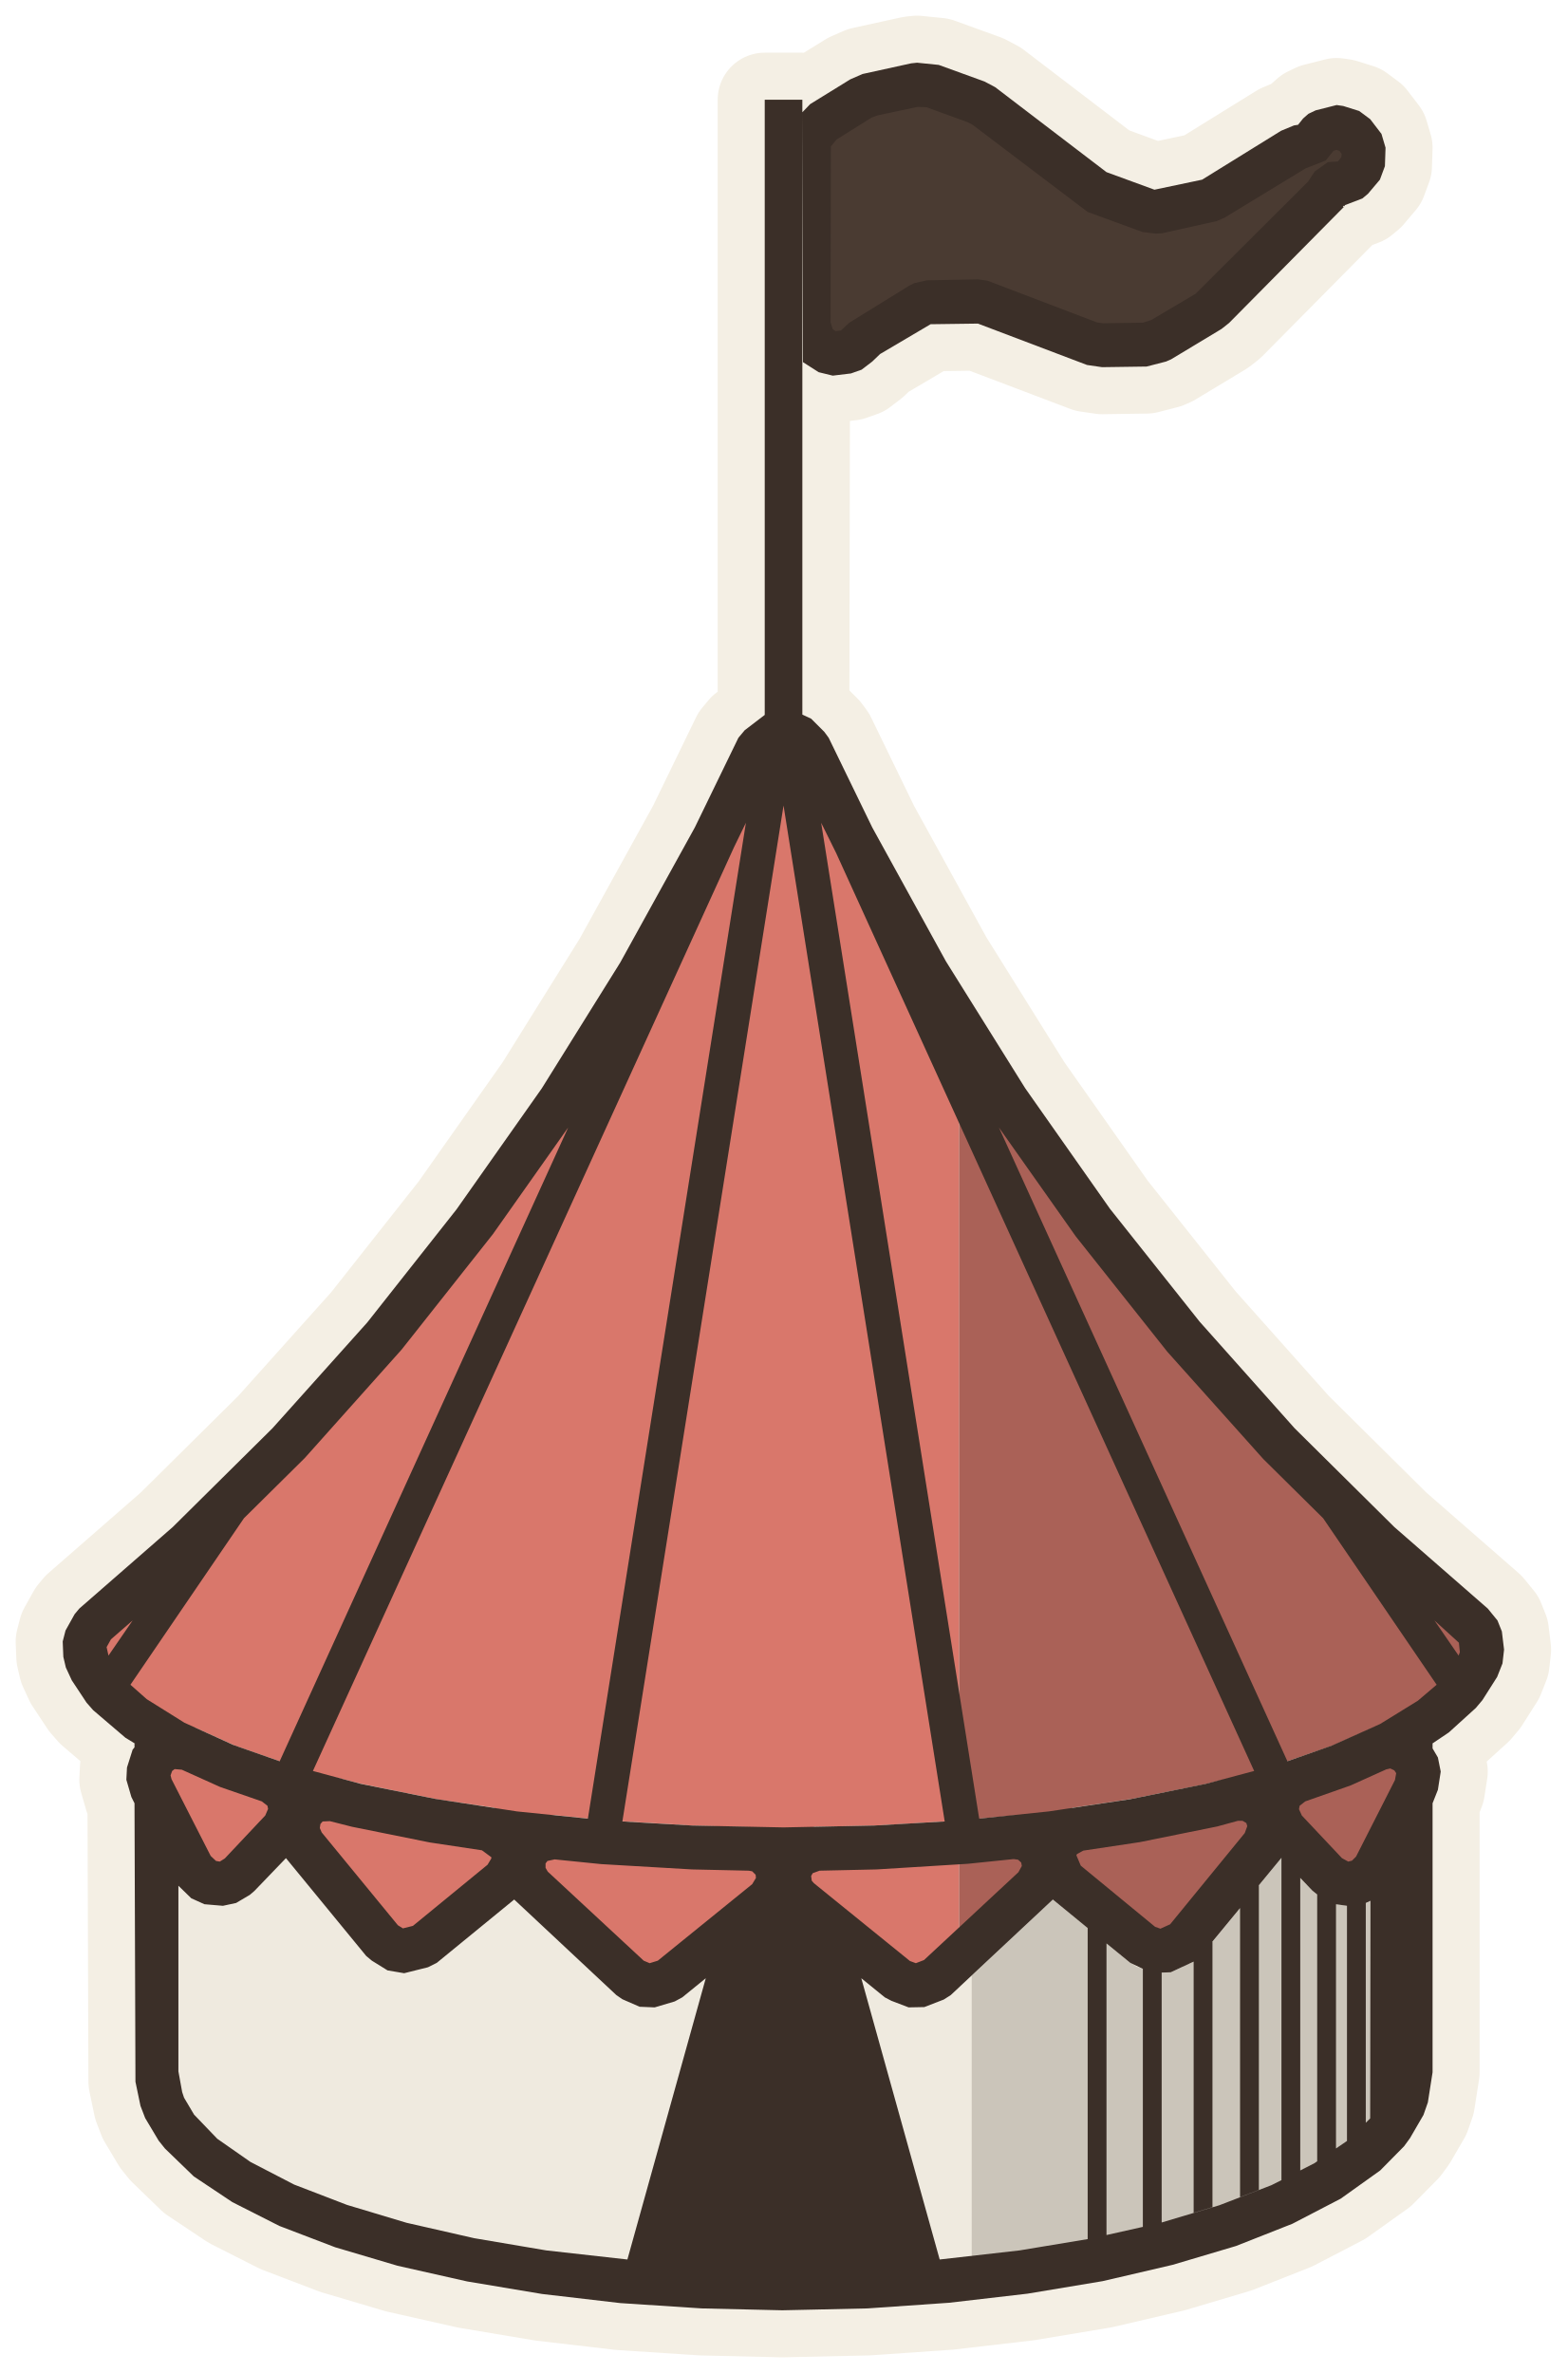
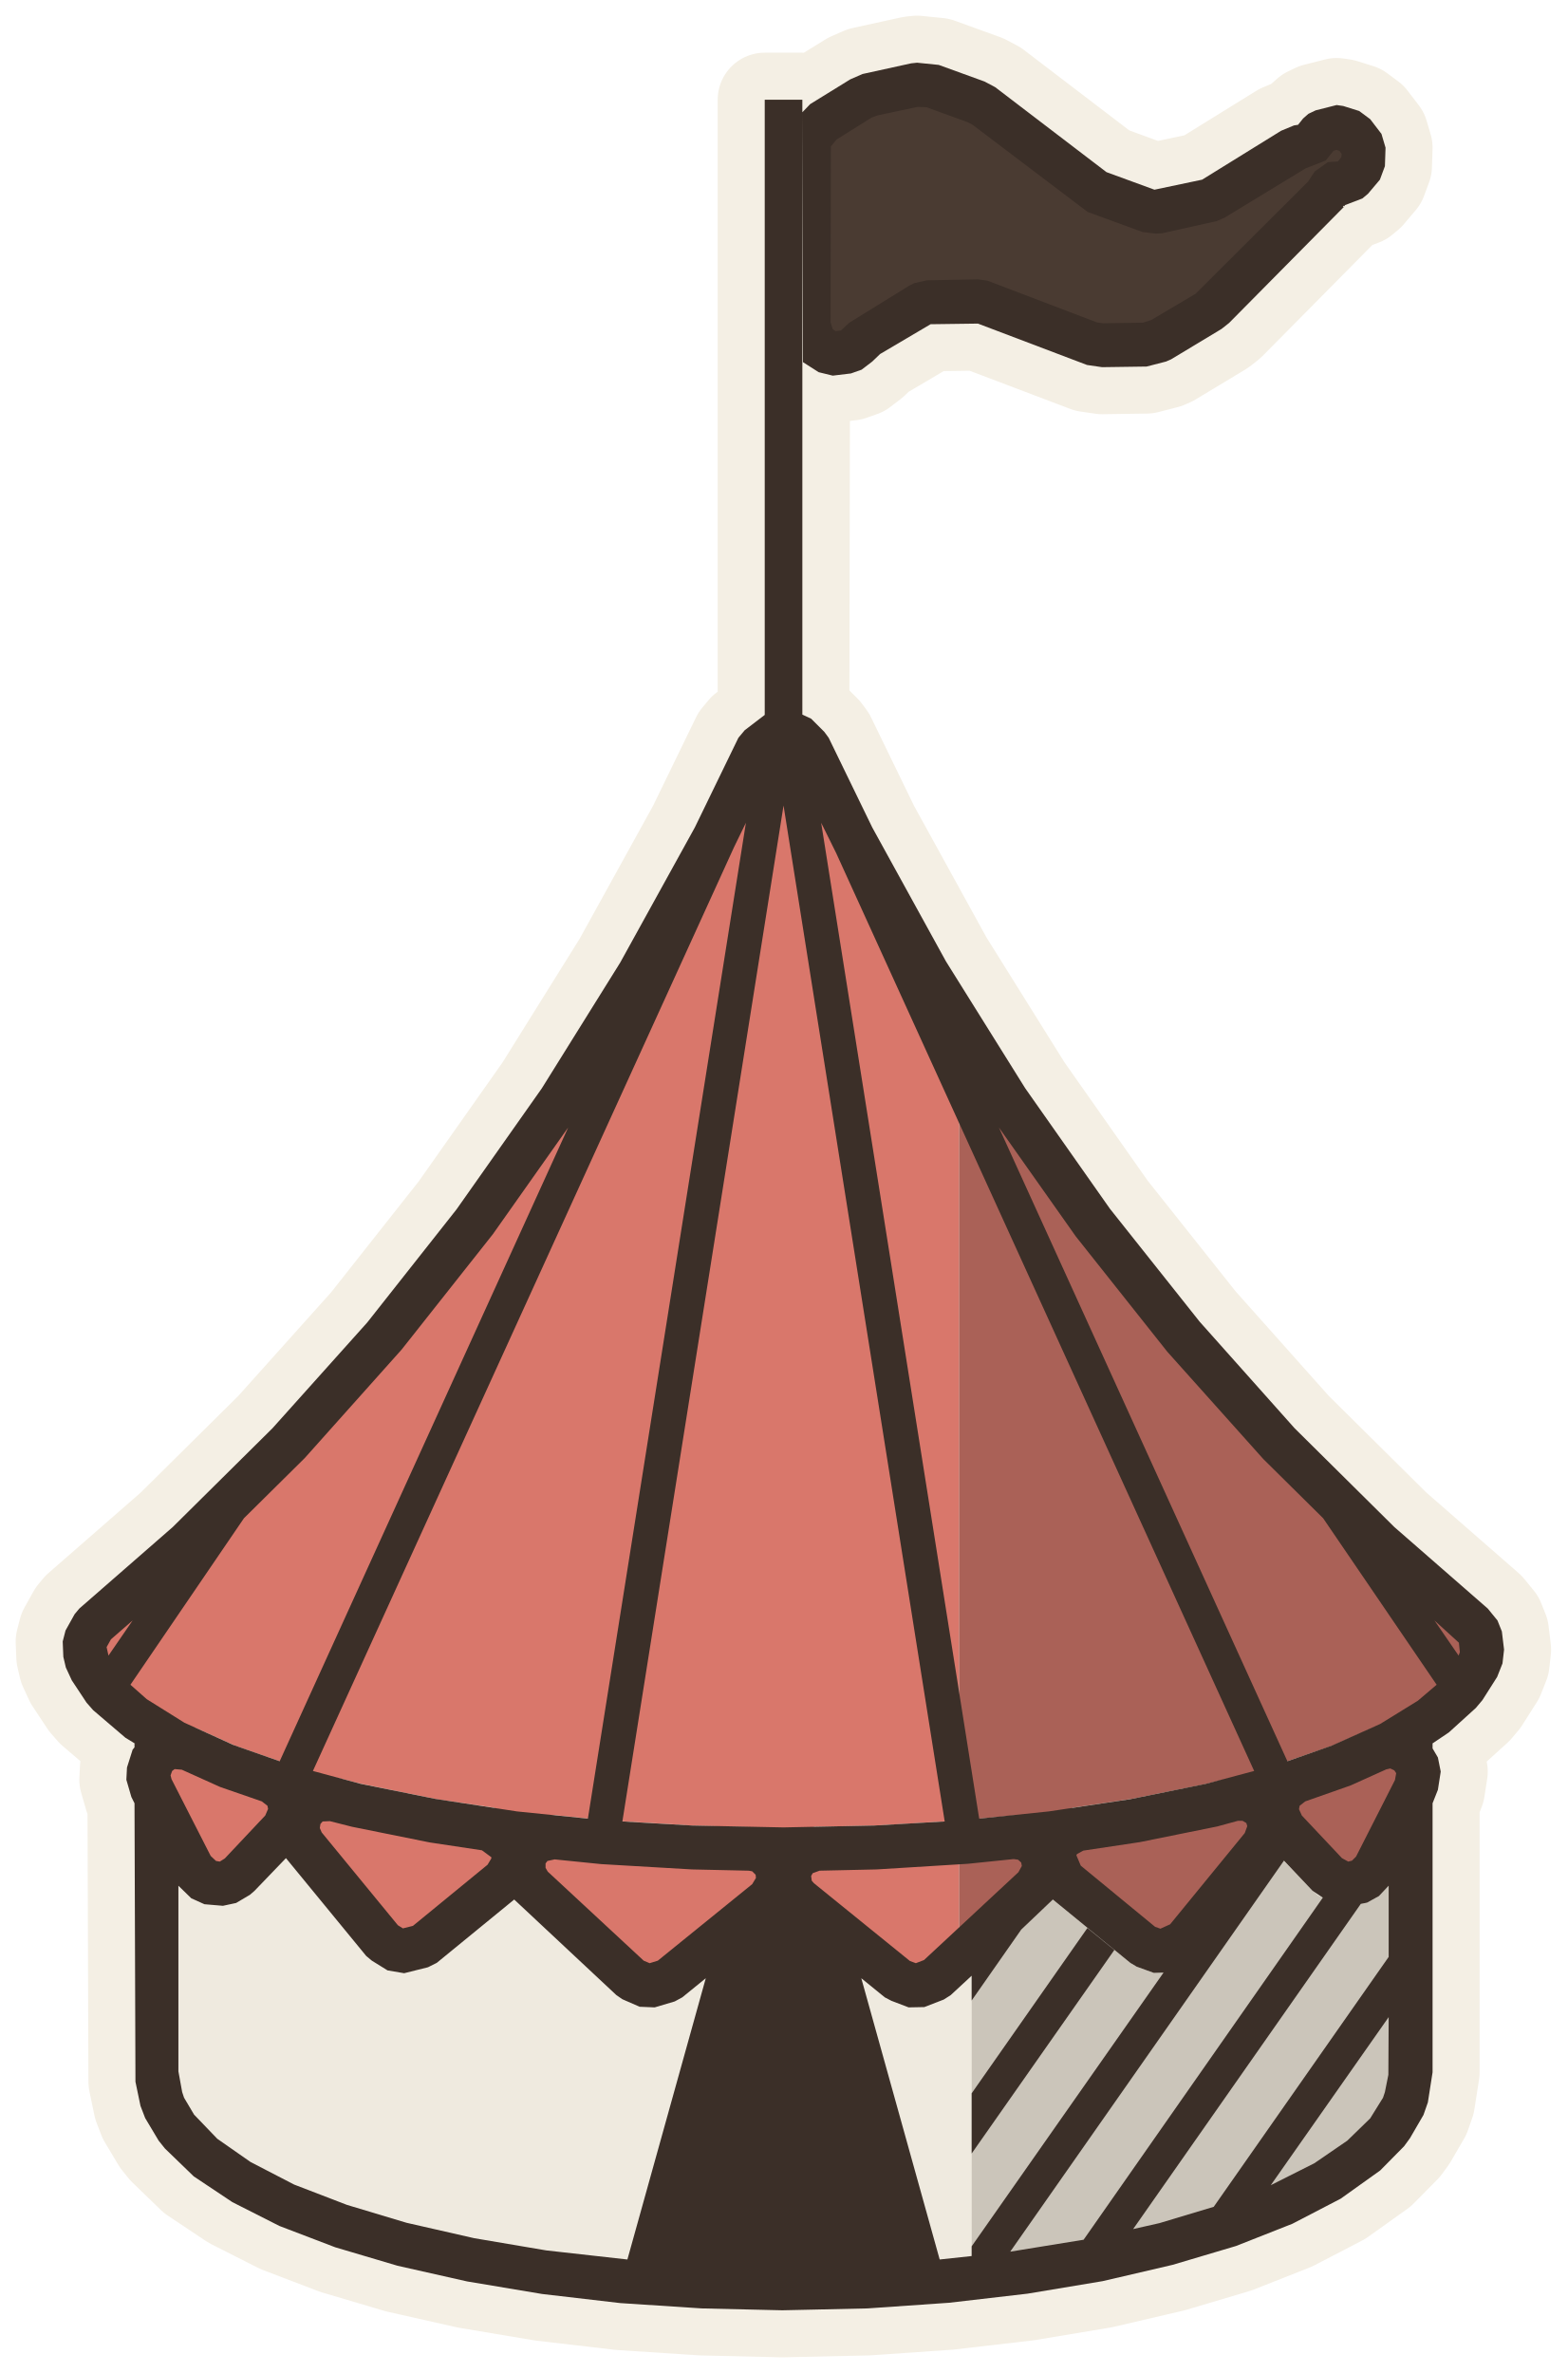
<svg xmlns="http://www.w3.org/2000/svg" viewBox="-24.99 -66.18 49.98 75.68" data-palette="wall:#EFEADF;roof:#D9776B;wood:#C9A97C;earth:#94744F;water:#8FB0B8;flag:#4A3B32;ink:#3B2F28;halo:#F4EFE4">
  <path data-role="sil" fill="#F4EFE4" stroke="#F4EFE4" stroke-width="3" stroke-linejoin="round" d="M-0.04 7.5L2.68 7.44L5.28 7.26L7.78 6.97L10.18 6.57L12.41 6.05L14.43 5.45L16.23 4.74L17.77 3.94L19.03 3.04L19.79 2.27L19.98 2.01L20.41 1.27L20.55 0.87L20.7 -0.09L20.7 -8.67L20.87 -9.1L20.96 -9.68L20.87 -10.13L20.7 -10.42L20.7 -10.58L21.22 -10.93L22.08 -11.71L22.29 -11.96L22.76 -12.7L22.93 -13.13L22.98 -13.57L22.91 -14.15L22.77 -14.5L22.46 -14.88L19.48 -17.48L16.3 -20.63L13.27 -24.03L10.41 -27.63L7.71 -31.47L5.18 -35.52L2.83 -39.79L1.44 -42.65L1.3 -42.84L0.88 -43.26L0.6 -43.39L0.62 -54.63L1.12 -54.31L1.57 -54.2L2.15 -54.27L2.49 -54.39L2.83 -54.65L3.08 -54.89L4.69 -55.84L6.2 -55.86L9.68 -54.54L10.16 -54.47L11.58 -54.49L12.2 -54.65L12.36 -54.72L13.97 -55.69L14.21 -55.88L17.87 -59.58L17.84 -59.59L17.86 -59.62L17.88 -59.6L17.91 -59.64L18.46 -59.85L18.64 -60L19.02 -60.45L19.18 -60.88L19.2 -61.47L19.07 -61.91L18.71 -62.38L18.36 -62.64L17.85 -62.8L17.64 -62.83L16.97 -62.66L16.74 -62.55L16.57 -62.4L16.41 -62.2L16.28 -62.18L15.87 -62.01L13.35 -60.45L11.83 -60.13L10.3 -60.69L6.75 -63.4L6.41 -63.58L4.95 -64.11L4.26 -64.18L4.07 -64.16L2.52 -63.82L2.13 -63.65L0.85 -62.86L0.6 -62.6L0.6 -63L-0.6 -63L-0.6 -43.38L-1.24 -42.89L-1.44 -42.65L-2.83 -39.79L-5.21 -35.48L-7.71 -31.47L-10.43 -27.61L-13.28 -24L-16.3 -20.63L-19.48 -17.48L-22.46 -14.88L-22.61 -14.7L-22.9 -14.18L-22.99 -13.83L-22.97 -13.34L-22.89 -13L-22.7 -12.59L-22.23 -11.88L-22.02 -11.64L-20.99 -10.76L-20.7 -10.58L-20.7 -10.45L-20.76 -10.38L-20.94 -9.81L-20.96 -9.42L-20.8 -8.87L-20.7 -8.67L-20.67 0.21L-20.51 0.98L-20.36 1.37L-19.93 2.09L-19.73 2.34L-18.81 3.23L-17.58 4.05L-16.08 4.81L-14.3 5.49L-12.31 6.08L-10.09 6.58L-7.7 6.98L-5.21 7.27L-2.61 7.44Z" />
  <path data-role="wall" fill="#EFEADF" d="M-0.02 6.8L2.63 6.74L5.2 6.57L6 6.47L6 -3.17L5.33 -2.55L5.11 -2.41L4.49 -2.17L3.99 -2.16L3.44 -2.37L3.23 -2.48L0 -5.11L-3.23 -2.48L-3.47 -2.35L-4.11 -2.16L-4.59 -2.18L-5.14 -2.42L-5.33 -2.55L-8.59 -5.6L-11.06 -3.58L-11.34 -3.44L-12.1 -3.25L-12.63 -3.34L-13.13 -3.65L-13.31 -3.8L-15.87 -6.93L-16.87 -5.88L-17.02 -5.75L-17.46 -5.49L-17.88 -5.4L-18.47 -5.45L-18.89 -5.64L-19.32 -6.05L-19.46 -6.24L-20 -7.3L-19.98 0.08L-19.86 0.74L-19.75 1.02L-19.38 1.66L-19.24 1.84L-18.41 2.65L-17.27 3.43L-15.82 4.16L-14.1 4.82L-12.16 5.4L-9.98 5.89L-7.62 6.29L-5.16 6.57L-2.59 6.74Z" />
  <path data-role="wall-shade" fill="#cbc5ba" d="M6 6.47L7.67 6.28L10.03 5.88L12.21 5.38L14.17 4.8L15.91 4.12L17.37 3.37L18.54 2.54L19.24 1.84L19.38 1.66L19.75 1.02L19.86 0.74L20 -0.09L20 -7.3L19.46 -6.24L19.34 -6.08L18.99 -5.71L18.61 -5.5L18.03 -5.39L17.58 -5.46L17.05 -5.73L16.87 -5.88L15.87 -6.92L13.31 -3.8L13.06 -3.61L12.35 -3.28L11.81 -3.26L11.26 -3.46L11.06 -3.58L8.59 -5.6L6 -3.17Z" />
  <path data-role="roof" fill="#D9776B" d="M0.22 -7.67L0.77 -7.88L1 -7.92L2.9 -7.96L5.6 -8.12L5.6 -33.53L4.58 -35.17L2.2 -39.48L0.81 -42.34L0.39 -42.76L-0.2 -42.83L-0.81 -42.34L-2.21 -39.46L-4.61 -35.13L-7.14 -31.06L-9.87 -27.18L-12.76 -23.54L-15.79 -20.15L-19.02 -16.95L-22 -14.35L-22.29 -13.84L-22.29 -13.48L-22.24 -13.28L-22.12 -12.97L-21.7 -12.34L-21.55 -12.16L-20.63 -11.36L-20.06 -11.01L-19.98 -11.06L-19.53 -11.17L-18.94 -11.12L-18.72 -11.06L-17.5 -10.51L-16.07 -10.01L-15.87 -9.91L-15.42 -9.55L-15.29 -9.36L-15.04 -9.46L-14.45 -9.51L-14.22 -9.48L-13.47 -9.29L-11.06 -8.8L-9.24 -8.53L-8.93 -8.4L-8.35 -7.97L-8.09 -8.14L-7.51 -8.27L-7.28 -8.29L-5.74 -8.13L-2.89 -7.96L-0.85 -7.9L-0.48 -7.81L-0.14 -7.62L-0.01 -7.49ZM-17.38 -6.35L-15.94 -7.88L-15.7 -8.43L-15.85 -9L-16.3 -9.35L-17.8 -9.87L-19.01 -10.42L-19.6 -10.48L-20.09 -10.15L-20.28 -9.59L-20.18 -9.19L-18.83 -6.56L-18.41 -6.15L-17.82 -6.1ZM-11.5 -4.12L-8.9 -6.25L-8.6 -6.75L-8.67 -7.34L-9.34 -7.83L-11.22 -8.12L-13.65 -8.61L-14.4 -8.81L-14.99 -8.77L-15.43 -8.36L-15.52 -7.78L-15.33 -7.37L-12.77 -4.24L-12.26 -3.93ZM-3.68 -3.02L-0.47 -5.62L-0.16 -6.12L-0.22 -6.71L-0.64 -7.13L-1.02 -7.22L-2.93 -7.26L-5.81 -7.43L-7.35 -7.59L-7.93 -7.46L-8.29 -6.99L-8.29 -6.4L-8.06 -6.04L-4.86 -3.06L-4.31 -2.83ZM4.86 -3.06L5.6 -3.75L5.6 -7.42L2.9 -7.26L1.02 -7.22L0.46 -7.01L0.15 -6.51L0.23 -5.92L0.47 -5.62L3.68 -3.02L4.23 -2.82Z" />
  <path data-role="roof-shade" fill="#aa6157" d="M8.49 -8.18L9.02 -8.45L9.24 -8.53L11.11 -8.81L13.49 -9.29L14.39 -9.51L14.85 -9.51L15.29 -9.36L15.4 -9.53L15.87 -9.9L16.07 -10.01L17.54 -10.52L18.87 -11.11L19.27 -11.19L19.66 -11.15L20.05 -11L20.75 -11.45L21.55 -12.16L21.7 -12.34L22.12 -12.97L22.24 -13.28L22.29 -13.48L22.22 -14.07L22 -14.35L19 -16.97L15.79 -20.15L12.73 -23.58L9.84 -27.23L7.14 -31.06L5.6 -33.53L5.6 -8.12L7.45 -8.29L7.88 -8.22L8.24 -8.06L8.32 -7.99ZM18.48 -6.19L18.83 -6.56L20.18 -9.19L20.26 -9.78L19.96 -10.29L19.41 -10.5L19.01 -10.42L17.75 -9.85L16.3 -9.35L15.84 -8.98L15.7 -8.41L15.94 -7.88L17.38 -6.35L17.9 -6.08ZM12.77 -4.24L15.33 -7.37L15.53 -7.92L15.35 -8.49L14.85 -8.81L14.4 -8.81L13.62 -8.6L11.18 -8.11L9.34 -7.83L8.82 -7.56L8.58 -7.02L8.9 -6.25L11.5 -4.12L12.06 -3.91ZM8.06 -6.04L8.33 -6.56L8.22 -7.14L7.78 -7.53L7.35 -7.59L5.6 -7.42L5.6 -3.75Z" />
  <path data-role="flag" fill="#4A3B32" d="M2.08 -54.96L2.34 -55.14L2.68 -55.47L4.37 -56.47L4.58 -56.54L6.21 -56.57L6.38 -56.54L9.8 -55.23L10.14 -55.16L11.56 -55.2L12 -55.32L13.54 -56.24L13.71 -56.37L17.3 -59.98L17.52 -60.33L17.67 -60.3L18.1 -60.45L18.48 -60.9L18.5 -61.49L18.15 -61.97L17.64 -62.13L17.11 -61.96L16.75 -61.51L16.54 -61.53L16.24 -61.41L13.7 -59.84L13.56 -59.78L11.92 -59.43L11.68 -59.44L9.91 -60.1L6.41 -62.79L6.17 -62.92L4.71 -63.45L4.21 -63.48L2.79 -63.17L2.5 -63.06L1.23 -62.26L0.85 -61.8L0.8 -61.5L0.8 -55.78L0.99 -55.22L1.49 -54.9Z" />
-   <path data-role="ink" fill="#3B2F28" d="M2.15 -54.27L2.49 -54.39L2.83 -54.65L3.08 -54.89L4.69 -55.84L6.2 -55.86L9.68 -54.54L10.16 -54.47L11.58 -54.49L12.2 -54.65L12.36 -54.72L13.97 -55.69L14.21 -55.88L17.87 -59.58L17.84 -59.59L17.86 -59.62L17.88 -59.6L17.91 -59.64L18.46 -59.85L18.64 -60L19.02 -60.45L19.18 -60.88L19.2 -61.47L19.07 -61.91L18.71 -62.38L18.36 -62.64L17.85 -62.8L17.64 -62.83L16.97 -62.66L16.74 -62.55L16.57 -62.4L16.41 -62.2L16.28 -62.18L15.87 -62.01L13.35 -60.45L11.83 -60.13L10.3 -60.69L6.75 -63.4L6.41 -63.58L4.95 -64.11L4.26 -64.18L4.07 -64.16L2.52 -63.82L2.13 -63.65L0.85 -62.86L0.6 -62.6L0.62 -54.63L1.12 -54.31L1.57 -54.2ZM-0.04 7.5L2.68 7.44L5.28 7.26L7.78 6.97L10.18 6.57L12.41 6.05L14.43 5.45L16.23 4.74L17.77 3.94L19.03 3.04L19.79 2.27L19.98 2.01L20.41 1.27L20.55 0.87L20.7 -0.09L20.7 -8.67L20.87 -9.1L20.96 -9.68L20.87 -10.13L20.7 -10.42L20.7 -10.58L21.22 -10.93L22.08 -11.71L22.29 -11.96L22.76 -12.7L22.93 -13.13L22.98 -13.57L22.91 -14.15L22.77 -14.5L22.46 -14.88L19.48 -17.48L16.3 -20.63L13.27 -24.03L10.41 -27.63L7.71 -31.47L5.18 -35.52L2.83 -39.79L1.44 -42.65L1.3 -42.84L0.88 -43.26L0.6 -43.39L0.6 -63L-0.6 -63L-0.6 -43.38L-1.24 -42.89L-1.44 -42.65L-2.83 -39.79L-5.21 -35.48L-7.71 -31.47L-10.43 -27.61L-13.28 -24L-16.3 -20.63L-19.48 -17.48L-22.46 -14.88L-22.61 -14.7L-22.9 -14.18L-22.99 -13.83L-22.97 -13.34L-22.89 -13L-22.7 -12.59L-22.23 -11.88L-22.02 -11.64L-20.99 -10.76L-20.63 -10.54L-20.76 -10.38L-20.94 -9.81L-20.96 -9.42L-20.8 -8.87L-20.7 -8.67L-20.67 0.21L-20.51 0.98L-20.36 1.37L-19.93 2.09L-19.73 2.34L-18.81 3.23L-17.58 4.05L-16.08 4.81L-14.3 5.49L-12.31 6.08L-10.09 6.58L-7.7 6.98L-5.21 7.27L-2.61 7.44ZM1.57 -55.68L1.5 -55.9L1.51 -61.51L1.69 -61.73L2.81 -62.43L3 -62.5L4.27 -62.77L4.56 -62.76L5.88 -62.28L6.03 -62.2L9.7 -59.42L11.45 -58.78L11.87 -58.73L12.07 -58.74L13.82 -59.13L14.07 -59.24L16.65 -60.81L17.29 -61.06L17.54 -61.37L17.63 -61.4L17.73 -61.37L17.8 -61.27L17.79 -61.17L17.68 -61.03L17.36 -61.01L16.94 -60.71L16.73 -60.39L13.14 -56.81L11.72 -55.97L11.46 -55.89L10.19 -55.87L9.99 -55.9L6.5 -57.23L6.2 -57.27L4.57 -57.24L4.17 -57.15L4.01 -57.07L2.1 -55.89L1.83 -55.64L1.66 -55.62ZM6.24 -8.18L1.2 -39.94L1.68 -38.97L15.01 -9.7L13.47 -9.29L11.06 -8.8L8.46 -8.41ZM0 -7.9L-2.91 -7.96L-5.14 -8.09L0 -40.49L5.14 -8.09L2.89 -7.96ZM-6.24 -8.18L-8.5 -8.41L-11.11 -8.81L-13.49 -9.29L-15.01 -9.7L-1.58 -39.16L-1.2 -39.94ZM-16.07 -10.01L-17.55 -10.53L-19.11 -11.24L-20.31 -11.99L-20.83 -12.45L-17.21 -17.76L-15.27 -19.68L-12.18 -23.14L-9.27 -26.82L-6.87 -30.22ZM6.87 -30.22L9.32 -26.75L12.24 -23.07L15.3 -19.65L17.21 -17.76L20.83 -12.45L20.23 -11.94L19.03 -11.2L17.49 -10.51L16.07 -10.01ZM21.53 -13.38L20.76 -14.5L21.54 -13.79L21.57 -13.49ZM-21.53 -13.38L-21.59 -13.65L-21.45 -13.9L-20.76 -14.5ZM-20.63 -10.54L-20.7 -10.58L-20.7 -10.45ZM17.81 -6.92L16.53 -8.28L16.44 -8.48L16.46 -8.59L16.64 -8.73L18.09 -9.24L19.22 -9.75L19.35 -9.78L19.48 -9.72L19.54 -9.63L19.5 -9.41L18.26 -6.97L18.13 -6.84L18.01 -6.81ZM-18.1 -6.83L-18.27 -6.99L-19.52 -9.44L-19.55 -9.56L-19.5 -9.7L-19.42 -9.76L-19.19 -9.74L-17.97 -9.19L-16.64 -8.73L-16.46 -8.59L-16.44 -8.49L-16.53 -8.28L-17.82 -6.91L-17.98 -6.81ZM11.85 -4.73L9.48 -6.68L9.34 -7.01L9.36 -7.05L9.56 -7.16L11.36 -7.43L13.83 -7.93L14.49 -8.11L14.64 -8.11L14.76 -8.04L14.79 -7.94L14.71 -7.72L12.33 -4.81L12.02 -4.67ZM-12.3 -4.78L-14.73 -7.74L-14.79 -7.88L-14.77 -8.01L-14.7 -8.09L-14.47 -8.1L-13.76 -7.92L-11.28 -7.42L-9.62 -7.17L-9.32 -6.95L-9.32 -6.91L-9.44 -6.71L-11.82 -4.76L-12.14 -4.68ZM-4.98 5.88L-7.57 5.59L-9.87 5.2L-12.02 4.71L-13.92 4.14L-15.61 3.49L-17 2.77L-18.06 2.03L-18.8 1.26L-19.12 0.72L-19.18 0.54L-19.3 -0.12L-19.3 -6.04L-18.89 -5.64L-18.47 -5.45L-17.88 -5.4L-17.46 -5.49L-17.02 -5.75L-16.87 -5.88L-15.87 -6.92L-13.31 -3.8L-13.13 -3.65L-12.63 -3.34L-12.1 -3.25L-11.34 -3.44L-11.06 -3.58L-8.59 -5.6L-5.33 -2.55L-5.14 -2.42L-4.59 -2.18L-4.11 -2.16L-3.47 -2.35L-3.23 -2.48L-2.48 -3.09ZM12.06 -3.27L12.35 -3.28L13.08 -3.62L13.08 4.39L13.68 4.21L13.68 -4.26L15.88 -6.93L15.88 3.35L15.56 3.51L13.9 4.15L12.06 4.7ZM4.03 -3.64L0.97 -6.12L0.9 -6.2L0.88 -6.35L0.93 -6.44L1.15 -6.52L2.97 -6.56L5.88 -6.74L7.34 -6.89L7.48 -6.87L7.58 -6.78L7.6 -6.67L7.49 -6.47L4.48 -3.67L4.22 -3.57ZM-4.46 -3.65L-7.52 -6.49L-7.59 -6.61L-7.59 -6.75L-7.53 -6.83L-7.3 -6.88L-5.82 -6.73L-2.92 -6.56L-1.11 -6.52L-1 -6.5L-0.89 -6.39L-0.88 -6.29L-1 -6.09L-4.01 -3.65L-4.27 -3.57ZM16.48 -6.29L16.87 -5.88L17.02 -5.76L17.02 2.76L17.62 2.34L17.62 -5.45L17.97 -5.4L17.97 2.1L16.93 2.81L16.48 3.04ZM15.16 3.66L15.16 -6.06L14.56 -5.33L14.56 3.89ZM2.48 -3.09L3.23 -2.48L3.44 -2.37L3.99 -2.16L4.49 -2.17L5.11 -2.41L5.33 -2.55L8.59 -5.6L9.7 -4.69L9.7 5.23L7.53 5.59L4.98 5.88ZM18.57 -5.49L18.72 -5.56L18.71 1.38L18.57 1.52ZM10.3 -4.2L11.06 -3.58L11.46 -3.39L11.46 4.84L10.3 5.1Z" />
+   <path data-role="ink" fill="#3B2F28" d="M2.15 -54.27L2.49 -54.39L2.83 -54.65L3.08 -54.89L4.69 -55.84L6.2 -55.86L9.68 -54.54L10.16 -54.47L11.58 -54.49L12.2 -54.65L12.36 -54.72L13.97 -55.69L14.21 -55.88L17.87 -59.58L17.84 -59.59L17.86 -59.62L17.88 -59.6L17.91 -59.64L18.46 -59.85L18.64 -60L19.02 -60.45L19.18 -60.88L19.2 -61.47L19.07 -61.91L18.71 -62.38L18.36 -62.64L17.85 -62.8L17.64 -62.83L16.97 -62.66L16.74 -62.55L16.57 -62.4L16.41 -62.2L16.28 -62.18L15.87 -62.01L13.35 -60.45L11.83 -60.13L10.3 -60.69L6.75 -63.4L6.41 -63.58L4.95 -64.11L4.26 -64.18L4.07 -64.16L2.52 -63.82L2.13 -63.65L0.85 -62.86L0.6 -62.6L0.62 -54.63L1.12 -54.31L1.57 -54.2ZM-0.04 7.5L2.68 7.44L5.28 7.26L7.78 6.97L10.18 6.57L12.41 6.05L14.43 5.45L16.23 4.74L17.77 3.94L19.03 3.04L19.79 2.27L19.98 2.01L20.41 1.27L20.55 0.87L20.7 -0.09L20.7 -8.67L20.87 -9.1L20.96 -9.68L20.87 -10.13L20.7 -10.42L20.7 -10.58L21.22 -10.93L22.08 -11.71L22.29 -11.96L22.76 -12.7L22.93 -13.13L22.98 -13.57L22.91 -14.15L22.77 -14.5L22.46 -14.88L19.48 -17.48L16.3 -20.63L13.27 -24.03L10.41 -27.63L7.71 -31.47L5.18 -35.52L2.83 -39.79L1.44 -42.65L1.3 -42.84L0.88 -43.26L0.6 -43.39L0.6 -63L-0.6 -63L-0.6 -43.38L-1.24 -42.89L-1.44 -42.65L-2.83 -39.79L-5.21 -35.48L-7.71 -31.47L-10.43 -27.61L-13.28 -24L-16.3 -20.63L-19.48 -17.48L-22.46 -14.88L-22.61 -14.7L-22.9 -14.18L-22.99 -13.83L-22.97 -13.34L-22.89 -13L-22.7 -12.59L-22.23 -11.88L-22.02 -11.64L-20.99 -10.76L-20.63 -10.54L-20.76 -10.38L-20.94 -9.81L-20.96 -9.42L-20.8 -8.87L-20.7 -8.67L-20.67 0.21L-20.51 0.98L-20.36 1.37L-19.93 2.09L-19.73 2.34L-18.81 3.23L-17.58 4.05L-16.08 4.81L-14.3 5.49L-12.31 6.08L-10.09 6.58L-7.7 6.98L-5.21 7.27L-2.61 7.44ZM1.57 -55.68L1.5 -55.9L1.51 -61.51L1.69 -61.73L2.81 -62.43L3 -62.5L4.27 -62.77L4.56 -62.76L5.88 -62.28L6.03 -62.2L9.7 -59.42L11.45 -58.78L11.87 -58.73L12.07 -58.74L13.82 -59.13L14.07 -59.24L16.65 -60.81L17.29 -61.06L17.54 -61.37L17.63 -61.4L17.73 -61.37L17.8 -61.27L17.79 -61.17L17.68 -61.03L17.36 -61.01L16.94 -60.71L16.73 -60.39L13.14 -56.81L11.72 -55.97L11.46 -55.89L10.19 -55.87L9.99 -55.9L6.5 -57.23L6.2 -57.27L4.57 -57.24L4.17 -57.15L4.01 -57.07L2.1 -55.89L1.83 -55.64L1.66 -55.62ZM6.24 -8.18L1.2 -39.94L1.68 -38.97L15.01 -9.7L13.47 -9.29L11.06 -8.8L8.46 -8.41ZM0 -7.9L-2.91 -7.96L-5.14 -8.09L0 -40.49L5.14 -8.09L2.89 -7.96ZM-6.24 -8.18L-8.5 -8.41L-11.11 -8.81L-13.49 -9.29L-15.01 -9.7L-1.58 -39.16L-1.2 -39.94ZM-16.07 -10.01L-17.55 -10.53L-19.11 -11.24L-20.31 -11.99L-20.83 -12.45L-17.21 -17.76L-15.27 -19.68L-12.18 -23.14L-9.27 -26.82L-6.87 -30.22ZM6.87 -30.22L9.32 -26.75L12.24 -23.07L15.3 -19.65L17.21 -17.76L20.83 -12.45L20.23 -11.94L19.03 -11.2L17.49 -10.51L16.07 -10.01ZM21.53 -13.38L20.76 -14.5L21.54 -13.79L21.57 -13.49ZM-21.53 -13.38L-21.59 -13.65L-21.45 -13.9L-20.76 -14.5ZM-20.63 -10.54L-20.7 -10.58L-20.7 -10.45ZM17.81 -6.92L16.53 -8.28L16.44 -8.48L16.46 -8.59L16.64 -8.73L18.09 -9.24L19.22 -9.75L19.35 -9.78L19.48 -9.72L19.54 -9.63L19.5 -9.41L18.26 -6.97L18.13 -6.84L18.01 -6.81ZM-18.1 -6.83L-18.27 -6.99L-19.52 -9.44L-19.55 -9.56L-19.5 -9.7L-19.42 -9.76L-19.19 -9.74L-17.97 -9.19L-16.64 -8.73L-16.46 -8.59L-16.44 -8.49L-16.53 -8.28L-17.82 -6.91L-17.98 -6.81ZM11.85 -4.73L9.48 -6.68L9.34 -7.01L9.36 -7.05L9.56 -7.16L11.36 -7.43L13.83 -7.93L14.49 -8.11L14.64 -8.11L14.76 -8.04L14.79 -7.94L14.71 -7.72L12.33 -4.81L12.02 -4.67ZM-12.3 -4.78L-14.73 -7.74L-14.79 -7.88L-14.77 -8.01L-14.7 -8.09L-14.47 -8.1L-13.76 -7.92L-11.28 -7.42L-9.62 -7.17L-9.32 -6.95L-9.32 -6.91L-9.44 -6.71L-11.82 -4.76L-12.14 -4.68ZM15.96 -6.84L16.87 -5.88L17.2 -5.66L9.57 5.25L7.23 5.63ZM-4.98 5.88L-7.57 5.59L-9.87 5.2L-12.02 4.71L-13.92 4.14L-15.61 3.49L-17 2.77L-18.06 2.03L-18.8 1.26L-19.12 0.72L-19.18 0.54L-19.3 -0.12L-19.3 -6.04L-18.89 -5.64L-18.47 -5.45L-17.88 -5.4L-17.46 -5.49L-17.02 -5.75L-16.87 -5.88L-15.87 -6.92L-13.31 -3.8L-13.13 -3.65L-12.63 -3.34L-12.1 -3.25L-11.34 -3.44L-11.06 -3.58L-8.59 -5.6L-5.33 -2.55L-5.14 -2.42L-4.59 -2.18L-4.11 -2.16L-3.47 -2.35L-3.23 -2.48L-2.48 -3.09ZM4.03 -3.64L0.97 -6.12L0.9 -6.2L0.88 -6.35L0.93 -6.44L1.15 -6.52L2.97 -6.56L5.88 -6.74L7.34 -6.89L7.48 -6.87L7.58 -6.78L7.6 -6.67L7.49 -6.47L4.48 -3.67L4.22 -3.57ZM-4.46 -3.65L-7.52 -6.49L-7.59 -6.61L-7.59 -6.75L-7.53 -6.83L-7.3 -6.88L-5.82 -6.73L-2.92 -6.56L-1.11 -6.52L-1 -6.5L-0.89 -6.39L-0.88 -6.29L-1 -6.09L-4.01 -3.65L-4.27 -3.57ZM11.15 4.91L18.41 -5.46L18.61 -5.5L18.99 -5.71L19.3 -6.04L19.3 -3.77L13.72 4.2L11.99 4.72ZM2.48 -3.09L3.23 -2.48L3.44 -2.37L3.99 -2.16L4.49 -2.17L5.11 -2.41L5.33 -2.55L6 -3.17L6 -2.38L7.58 -4.64L8.59 -5.6L11.06 -3.58L11.26 -3.46L11.81 -3.26L12.12 -3.27L6 5.46L6 5.77L4.98 5.88ZM10.55 -3.99L9.69 -4.69L6 0.58L6 2.5ZM19.3 -1.85L19.29 -0.01L19.18 0.54L19.12 0.72L18.71 1.38L17.98 2.09L16.93 2.81L15.54 3.51Z" />
</svg>
